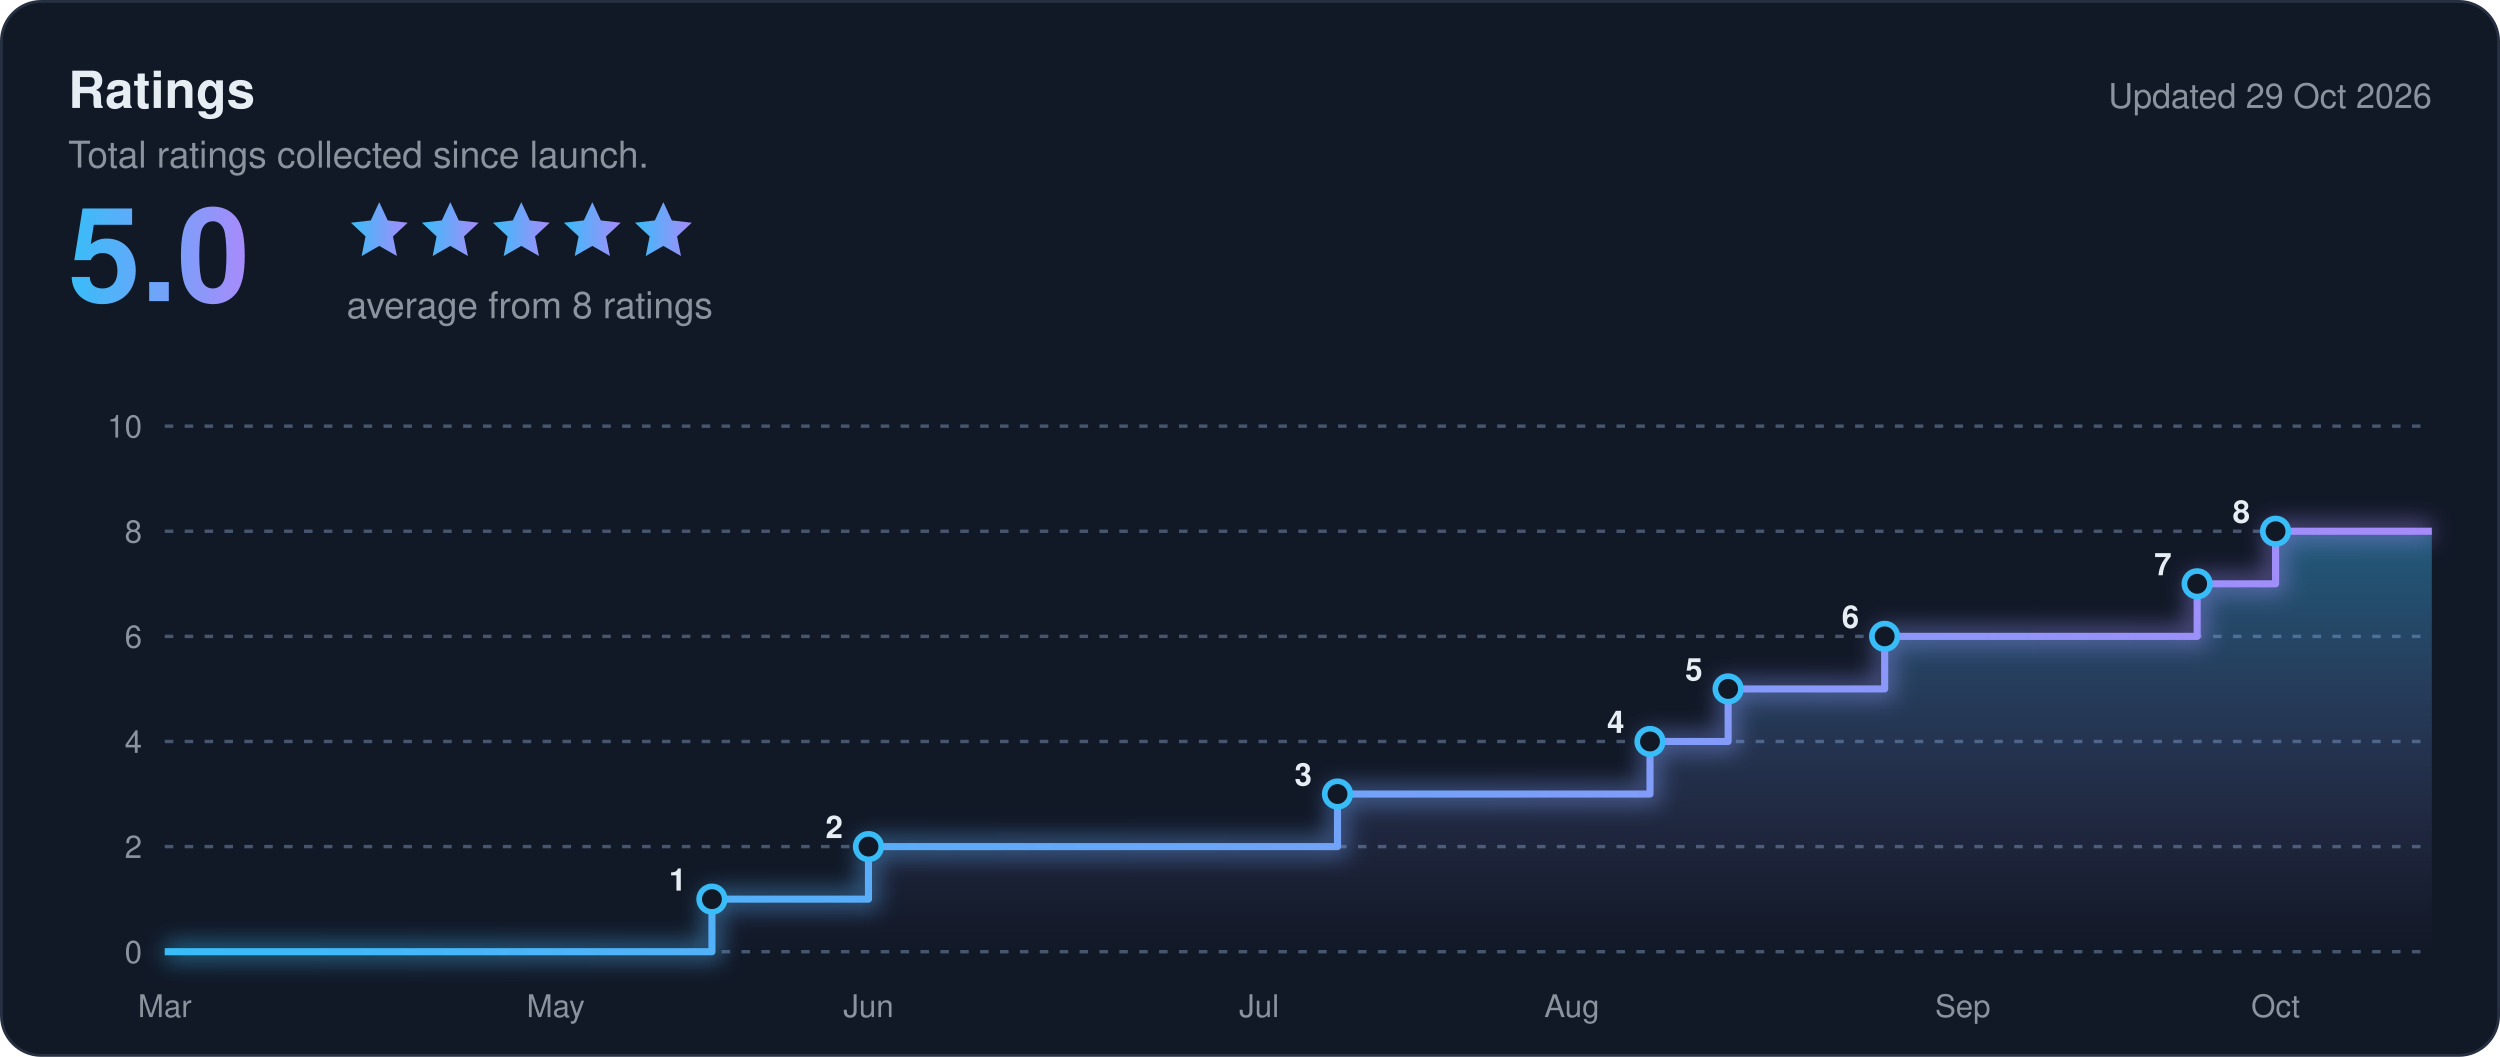
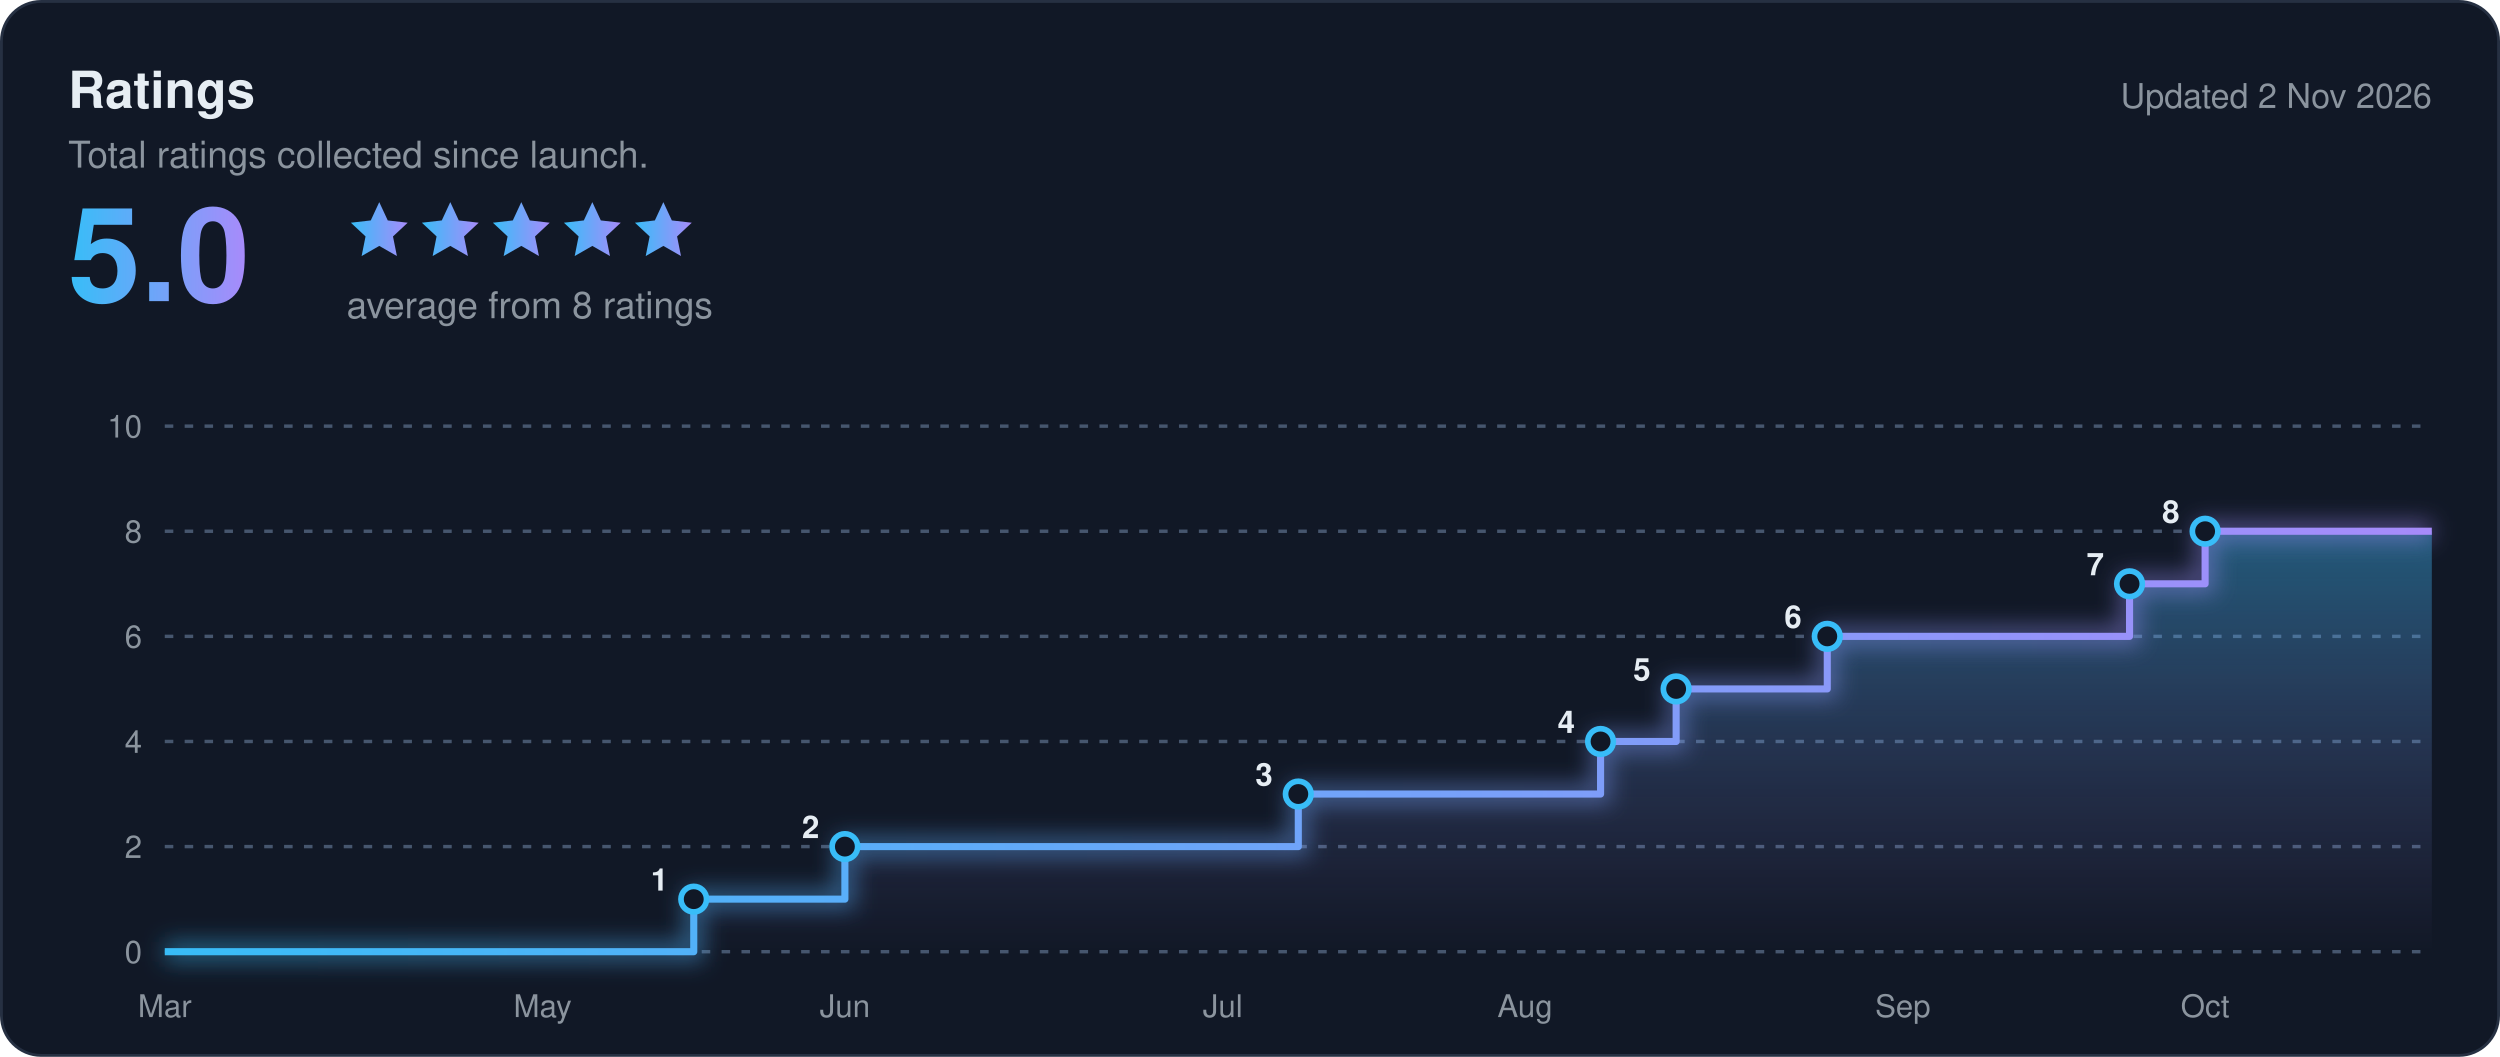
<svg xmlns="http://www.w3.org/2000/svg" viewBox="0 0 880 372" width="880" height="372" role="img" aria-label="Ratings" font-family="'Segoe UI', system-ui, -apple-system, Helvetica, Arial, sans-serif">
  <style>@keyframes draw{from{stroke-dasharray:1;stroke-dashoffset:1}to{stroke-dasharray:1;stroke-dashoffset:0}}@keyframes fade{from{opacity:0}}.ln,.gw{animation:draw 2.2s ease-out .2s backwards}.fd{animation:fade 1.4s ease 1.2s backwards}@keyframes pop{from{opacity:0;transform:scale(0)}}.sp{transform-box:fill-box;transform-origin:center;animation:pop .55s cubic-bezier(.34,1.56,.64,1) backwards}.dp{transform-box:fill-box;transform-origin:center;animation:pop .45s cubic-bezier(.34,1.56,.64,1) backwards}@media (prefers-reduced-motion:reduce){.lwv{display:none}}@media (prefers-reduced-motion:reduce){*{animation:none!important}}</style>
  <defs>
    <linearGradient id="lg" x1="0" x2="1">
      <stop offset="0" stop-color="#38bdf8" />
      <stop offset="1" stop-color="#a78bfa" />
    </linearGradient>
    <linearGradient id="ag" x1="0" x2="0" y1="0" y2="1">
      <stop offset="0" stop-color="#38bdf8" stop-opacity=".4" />
      <stop offset="1" stop-color="#a78bfa" stop-opacity="0" />
    </linearGradient>
    <filter id="gw" x="-5%" y="-30%" width="110%" height="160%">
      <feGaussianBlur stdDeviation="4" />
    </filter>
    <linearGradient id="wv" gradientUnits="userSpaceOnUse" x1="0" y1="0" x2="880" y2="0" gradientTransform="translate(-90,0)">
      <stop offset="0" stop-color="#fff" stop-opacity="0" />
      <stop offset=".04" stop-color="#fff" stop-opacity="0" />
      <stop offset=".08" stop-color="#fff" stop-opacity="1" />
      <stop offset=".086" stop-color="#fff" stop-opacity="0" />
      <stop offset="1" stop-color="#fff" stop-opacity="0" />
      <animateTransform attributeName="gradientTransform" type="translate" from="-90 0" to="970 0" dur="10s" begin="2.4s" repeatCount="indefinite" />
    </linearGradient>
  </defs>
  <rect x=".5" y=".5" width="879" height="371" rx="14" fill="#111826" stroke="#263042" />
  <text x="24" y="38" font-size="18" font-weight="700" fill="#e6edf3">Ratings</text>
  <text x="24" y="59" font-size="13" fill="#8b949e">Total ratings collected since launch.</text>
-   <text x="856" y="38" font-size="12" fill="#8b949e" text-anchor="end">Updated 29 Oct 2026</text>
+   <text x="856" y="38" font-size="12" fill="#8b949e" text-anchor="end">Updated 2 Nov 2026</text>
  <text x="24" y="106" font-size="46" font-weight="700" fill="url(#lg)" style="animation:fade .5s ease .15s backwards">5.0</text>
  <g transform="translate(122,70)">
    <g transform="translate(0,0) scale(1.15)">
      <path class="sp" d="M10 1l2.6 5.6 6.1.7-4.5 4.2 1.2 6L10 14.4 4.6 17.5l1.2-6L1.3 7.3l6.1-.7z" fill="url(#lg)" style="animation-delay:0.35s" />
    </g>
    <g transform="translate(25,0) scale(1.15)">
      <path class="sp" d="M10 1l2.6 5.6 6.1.7-4.5 4.2 1.2 6L10 14.4 4.6 17.5l1.2-6L1.3 7.3l6.1-.7z" fill="url(#lg)" style="animation-delay:0.60s" />
    </g>
    <g transform="translate(50,0) scale(1.15)">
      <path class="sp" d="M10 1l2.6 5.6 6.1.7-4.5 4.2 1.2 6L10 14.4 4.6 17.5l1.2-6L1.3 7.3l6.1-.7z" fill="url(#lg)" style="animation-delay:0.85s" />
    </g>
    <g transform="translate(75,0) scale(1.15)">
      <path class="sp" d="M10 1l2.6 5.6 6.1.7-4.5 4.2 1.2 6L10 14.4 4.6 17.5l1.2-6L1.3 7.3l6.1-.7z" fill="url(#lg)" style="animation-delay:1.10s" />
    </g>
    <g transform="translate(100,0) scale(1.15)">
      <path class="sp" d="M10 1l2.6 5.6 6.1.7-4.5 4.2 1.2 6L10 14.4 4.6 17.5l1.2-6L1.3 7.3l6.1-.7z" fill="url(#lg)" style="animation-delay:1.35s" />
    </g>
  </g>
  <text x="122" y="112" font-size="13" fill="#8b949e" style="animation:fade .5s ease .3s backwards">average from 8 ratings</text>
  <line x1="58" x2="856" y1="335.0" y2="335.0" stroke="#46566e" stroke-width="1.2" stroke-dasharray="3 4" />
  <text x="50" y="339.0" font-size="11" fill="#8b949e" text-anchor="end">0</text>
  <line x1="58" x2="856" y1="298.0" y2="298.0" stroke="#46566e" stroke-width="1.2" stroke-dasharray="3 4" />
  <text x="50" y="302.0" font-size="11" fill="#8b949e" text-anchor="end">2</text>
  <line x1="58" x2="856" y1="261.0" y2="261.0" stroke="#46566e" stroke-width="1.2" stroke-dasharray="3 4" />
  <text x="50" y="265.0" font-size="11" fill="#8b949e" text-anchor="end">4</text>
  <line x1="58" x2="856" y1="224.0" y2="224.0" stroke="#46566e" stroke-width="1.2" stroke-dasharray="3 4" />
  <text x="50" y="228.0" font-size="11" fill="#8b949e" text-anchor="end">6</text>
  <line x1="58" x2="856" y1="187.0" y2="187.0" stroke="#46566e" stroke-width="1.2" stroke-dasharray="3 4" />
  <text x="50" y="191.0" font-size="11" fill="#8b949e" text-anchor="end">8</text>
  <line x1="58" x2="856" y1="150.0" y2="150.0" stroke="#46566e" stroke-width="1.2" stroke-dasharray="3 4" />
  <text x="50" y="154.0" font-size="11" fill="#8b949e" text-anchor="end">10</text>
  <text x="58.0" y="358" font-size="11" fill="#8b949e" text-anchor="middle">Mar</text>
-   <text x="195.6" y="358" font-size="11" fill="#8b949e" text-anchor="middle">May</text>
-   <text x="305.7" y="358" font-size="11" fill="#8b949e" text-anchor="middle">Jun</text>
-   <text x="443.2" y="358" font-size="11" fill="#8b949e" text-anchor="middle">Jul</text>
-   <text x="553.3" y="358" font-size="11" fill="#8b949e" text-anchor="middle">Aug</text>
-   <text x="690.9" y="358" font-size="11" fill="#8b949e" text-anchor="middle">Sep</text>
-   <text x="801.0" y="358" font-size="11" fill="#8b949e" text-anchor="middle">Oct</text>
-   <path class="fd" d="M58.0,335.0H250.6V316.5H305.7V298.0H470.8V279.5H580.8V261.0H608.3V242.5H663.4V224.0H773.4V205.5H801.0V187.0H856.0V335.0H58.0Z" fill="url(#ag)" />
-   <path class="gw" d="M58.0,335.0H250.6V316.5H305.7V298.0H470.8V279.5H580.8V261.0H608.3V242.5H663.4V224.0H773.4V205.5H801.0V187.0H856.0" pathLength="1" fill="none" stroke="url(#lg)" stroke-width="7" stroke-opacity=".45" filter="url(#gw)" />
-   <path class="ln" d="M58.0,335.0H250.6V316.5H305.7V298.0H470.8V279.5H580.8V261.0H608.3V242.5H663.4V224.0H773.4V205.5H801.0V187.0H856.0" pathLength="1" fill="none" stroke="url(#lg)" stroke-width="2.5" stroke-linejoin="round" />
-   <path class="lwv" d="M58.0,335.0H250.6V316.5H305.7V298.0H470.8V279.5H580.8V261.0H608.3V242.5H663.4V224.0H773.4V205.5H801.0V187.0H856.0" fill="none" stroke="url(#wv)" stroke-width="5.5" stroke-linecap="round" filter="url(#gw)" />
-   <path class="lwv" d="M58.0,335.0H250.6V316.5H305.7V298.0H470.8V279.5H580.8V261.0H608.3V242.5H663.4V224.0H773.4V205.5H801.0V187.0H856.0" fill="none" stroke="url(#wv)" stroke-width="2" stroke-linecap="round" />
-   <circle class="dp" cx="250.6" cy="316.5" r="4.5" fill="#111826" stroke="#38bdf8" stroke-width="2" style="animation-delay:2.50s" />
-   <text x="241.6" y="313.5" font-size="11" font-weight="700" fill="#e6edf3" text-anchor="end" style="animation:fade .4s ease 2.62s backwards">1</text>
-   <circle class="dp" cx="305.7" cy="298.0" r="4.5" fill="#111826" stroke="#38bdf8" stroke-width="2" style="animation-delay:2.68s" />
-   <text x="296.7" y="295.0" font-size="11" font-weight="700" fill="#e6edf3" text-anchor="end" style="animation:fade .4s ease 2.80s backwards">2</text>
-   <circle class="dp" cx="470.8" cy="279.5" r="4.5" fill="#111826" stroke="#38bdf8" stroke-width="2" style="animation-delay:2.86s" />
-   <text x="461.8" y="276.5" font-size="11" font-weight="700" fill="#e6edf3" text-anchor="end" style="animation:fade .4s ease 2.98s backwards">3</text>
-   <circle class="dp" cx="580.8" cy="261.0" r="4.5" fill="#111826" stroke="#38bdf8" stroke-width="2" style="animation-delay:3.04s" />
-   <text x="571.8" y="258.0" font-size="11" font-weight="700" fill="#e6edf3" text-anchor="end" style="animation:fade .4s ease 3.16s backwards">4</text>
-   <circle class="dp" cx="608.3" cy="242.5" r="4.5" fill="#111826" stroke="#38bdf8" stroke-width="2" style="animation-delay:3.22s" />
-   <text x="599.3" y="239.5" font-size="11" font-weight="700" fill="#e6edf3" text-anchor="end" style="animation:fade .4s ease 3.34s backwards">5</text>
-   <circle class="dp" cx="663.4" cy="224.0" r="4.5" fill="#111826" stroke="#38bdf8" stroke-width="2" style="animation-delay:3.40s" />
-   <text x="654.4" y="221.0" font-size="11" font-weight="700" fill="#e6edf3" text-anchor="end" style="animation:fade .4s ease 3.52s backwards">6</text>
-   <circle class="dp" cx="773.4" cy="205.5" r="4.5" fill="#111826" stroke="#38bdf8" stroke-width="2" style="animation-delay:3.58s" />
-   <text x="764.4" y="202.5" font-size="11" font-weight="700" fill="#e6edf3" text-anchor="end" style="animation:fade .4s ease 3.70s backwards">7</text>
-   <circle class="dp" cx="801.0" cy="187.0" r="4.5" fill="#111826" stroke="#38bdf8" stroke-width="2" style="animation-delay:3.76s" />
-   <text x="792.0" y="184.0" font-size="11" font-weight="700" fill="#e6edf3" text-anchor="end" style="animation:fade .4s ease 3.88s backwards">8</text>
+   <text x="191.0" y="358" font-size="11" fill="#8b949e" text-anchor="middle">May</text>
+   <text x="297.4" y="358" font-size="11" fill="#8b949e" text-anchor="middle">Jun</text>
+   <text x="430.4" y="358" font-size="11" fill="#8b949e" text-anchor="middle">Jul</text>
+   <text x="536.8" y="358" font-size="11" fill="#8b949e" text-anchor="middle">Aug</text>
+   <text x="669.8" y="358" font-size="11" fill="#8b949e" text-anchor="middle">Sep</text>
+   <text x="776.2" y="358" font-size="11" fill="#8b949e" text-anchor="middle">Oct</text>
+   <path class="fd" d="M58.0,335.0H244.2V316.5H297.4V298.0H457.0V279.5H563.4V261.0H590.0V242.5H643.2V224.0H749.6V205.5H776.2V187.0H856.0V335.0H58.0Z" fill="url(#ag)" />
+   <path class="gw" d="M58.0,335.0H244.2V316.5H297.4V298.0H457.0V279.5H563.4V261.0H590.0V242.5H643.2V224.0H749.6V205.5H776.2V187.0H856.0" pathLength="1" fill="none" stroke="url(#lg)" stroke-width="7" stroke-opacity=".45" filter="url(#gw)" />
+   <path class="ln" d="M58.0,335.0H244.2V316.5H297.4V298.0H457.0V279.5H563.4V261.0H590.0V242.5H643.2V224.0H749.6V205.5H776.2V187.0H856.0" pathLength="1" fill="none" stroke="url(#lg)" stroke-width="2.5" stroke-linejoin="round" />
+   <path class="lwv" d="M58.0,335.0H244.2V316.5H297.4V298.0H457.0V279.5H563.4V261.0H590.0V242.5H643.2V224.0H749.6V205.5H776.2V187.0H856.0" fill="none" stroke="url(#wv)" stroke-width="5.5" stroke-linecap="round" filter="url(#gw)" />
+   <path class="lwv" d="M58.0,335.0H244.2V316.5H297.4V298.0H457.0V279.5H563.4V261.0H590.0V242.5H643.2V224.0H749.6V205.5H776.2V187.0H856.0" fill="none" stroke="url(#wv)" stroke-width="2" stroke-linecap="round" />
+   <circle class="dp" cx="244.2" cy="316.5" r="4.5" fill="#111826" stroke="#38bdf8" stroke-width="2" style="animation-delay:2.50s" />
+   <text x="235.2" y="313.5" font-size="11" font-weight="700" fill="#e6edf3" text-anchor="end" style="animation:fade .4s ease 2.62s backwards">1</text>
+   <circle class="dp" cx="297.4" cy="298.0" r="4.5" fill="#111826" stroke="#38bdf8" stroke-width="2" style="animation-delay:2.68s" />
+   <text x="288.4" y="295.0" font-size="11" font-weight="700" fill="#e6edf3" text-anchor="end" style="animation:fade .4s ease 2.80s backwards">2</text>
+   <circle class="dp" cx="457.0" cy="279.5" r="4.5" fill="#111826" stroke="#38bdf8" stroke-width="2" style="animation-delay:2.86s" />
+   <text x="448.0" y="276.5" font-size="11" font-weight="700" fill="#e6edf3" text-anchor="end" style="animation:fade .4s ease 2.98s backwards">3</text>
+   <circle class="dp" cx="563.4" cy="261.0" r="4.5" fill="#111826" stroke="#38bdf8" stroke-width="2" style="animation-delay:3.04s" />
+   <text x="554.4" y="258.0" font-size="11" font-weight="700" fill="#e6edf3" text-anchor="end" style="animation:fade .4s ease 3.16s backwards">4</text>
+   <circle class="dp" cx="590.0" cy="242.5" r="4.5" fill="#111826" stroke="#38bdf8" stroke-width="2" style="animation-delay:3.22s" />
+   <text x="581.0" y="239.5" font-size="11" font-weight="700" fill="#e6edf3" text-anchor="end" style="animation:fade .4s ease 3.34s backwards">5</text>
+   <circle class="dp" cx="643.2" cy="224.0" r="4.5" fill="#111826" stroke="#38bdf8" stroke-width="2" style="animation-delay:3.40s" />
+   <text x="634.2" y="221.0" font-size="11" font-weight="700" fill="#e6edf3" text-anchor="end" style="animation:fade .4s ease 3.52s backwards">6</text>
+   <circle class="dp" cx="749.6" cy="205.5" r="4.5" fill="#111826" stroke="#38bdf8" stroke-width="2" style="animation-delay:3.58s" />
+   <text x="740.6" y="202.5" font-size="11" font-weight="700" fill="#e6edf3" text-anchor="end" style="animation:fade .4s ease 3.70s backwards">7</text>
+   <circle class="dp" cx="776.2" cy="187.0" r="4.5" fill="#111826" stroke="#38bdf8" stroke-width="2" style="animation-delay:3.76s" />
+   <text x="767.2" y="184.0" font-size="11" font-weight="700" fill="#e6edf3" text-anchor="end" style="animation:fade .4s ease 3.88s backwards">8</text>
</svg>
